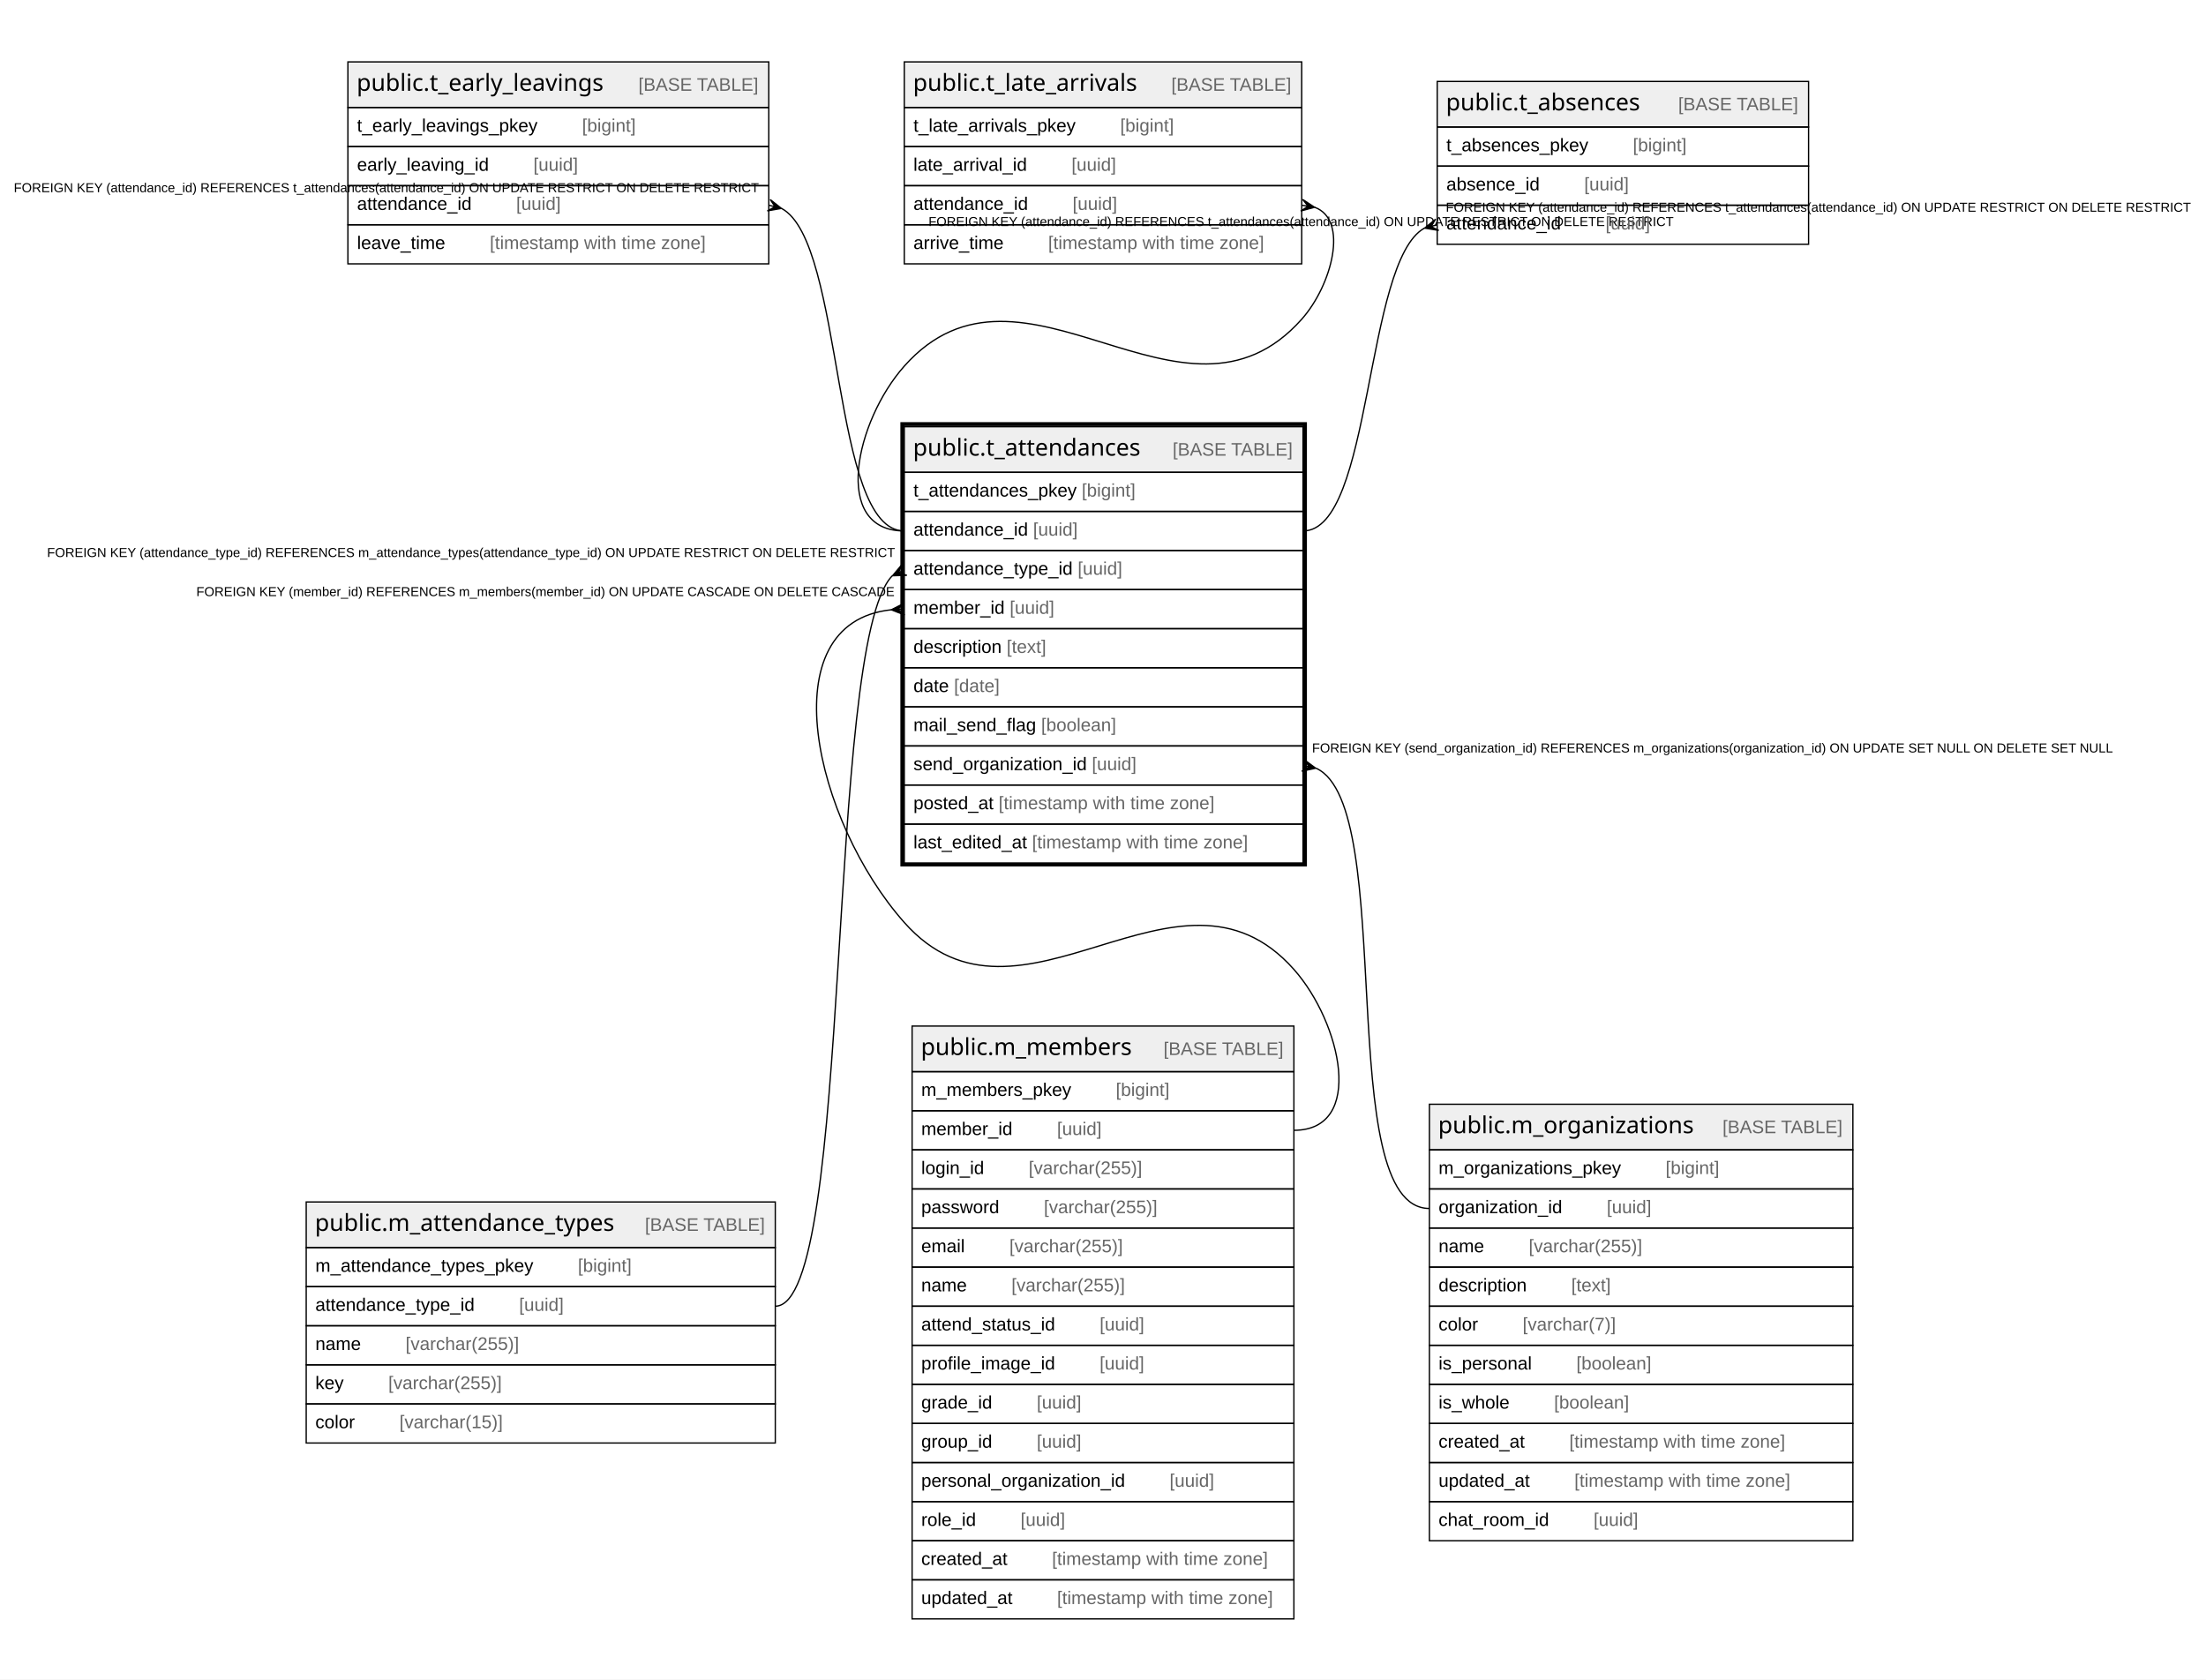
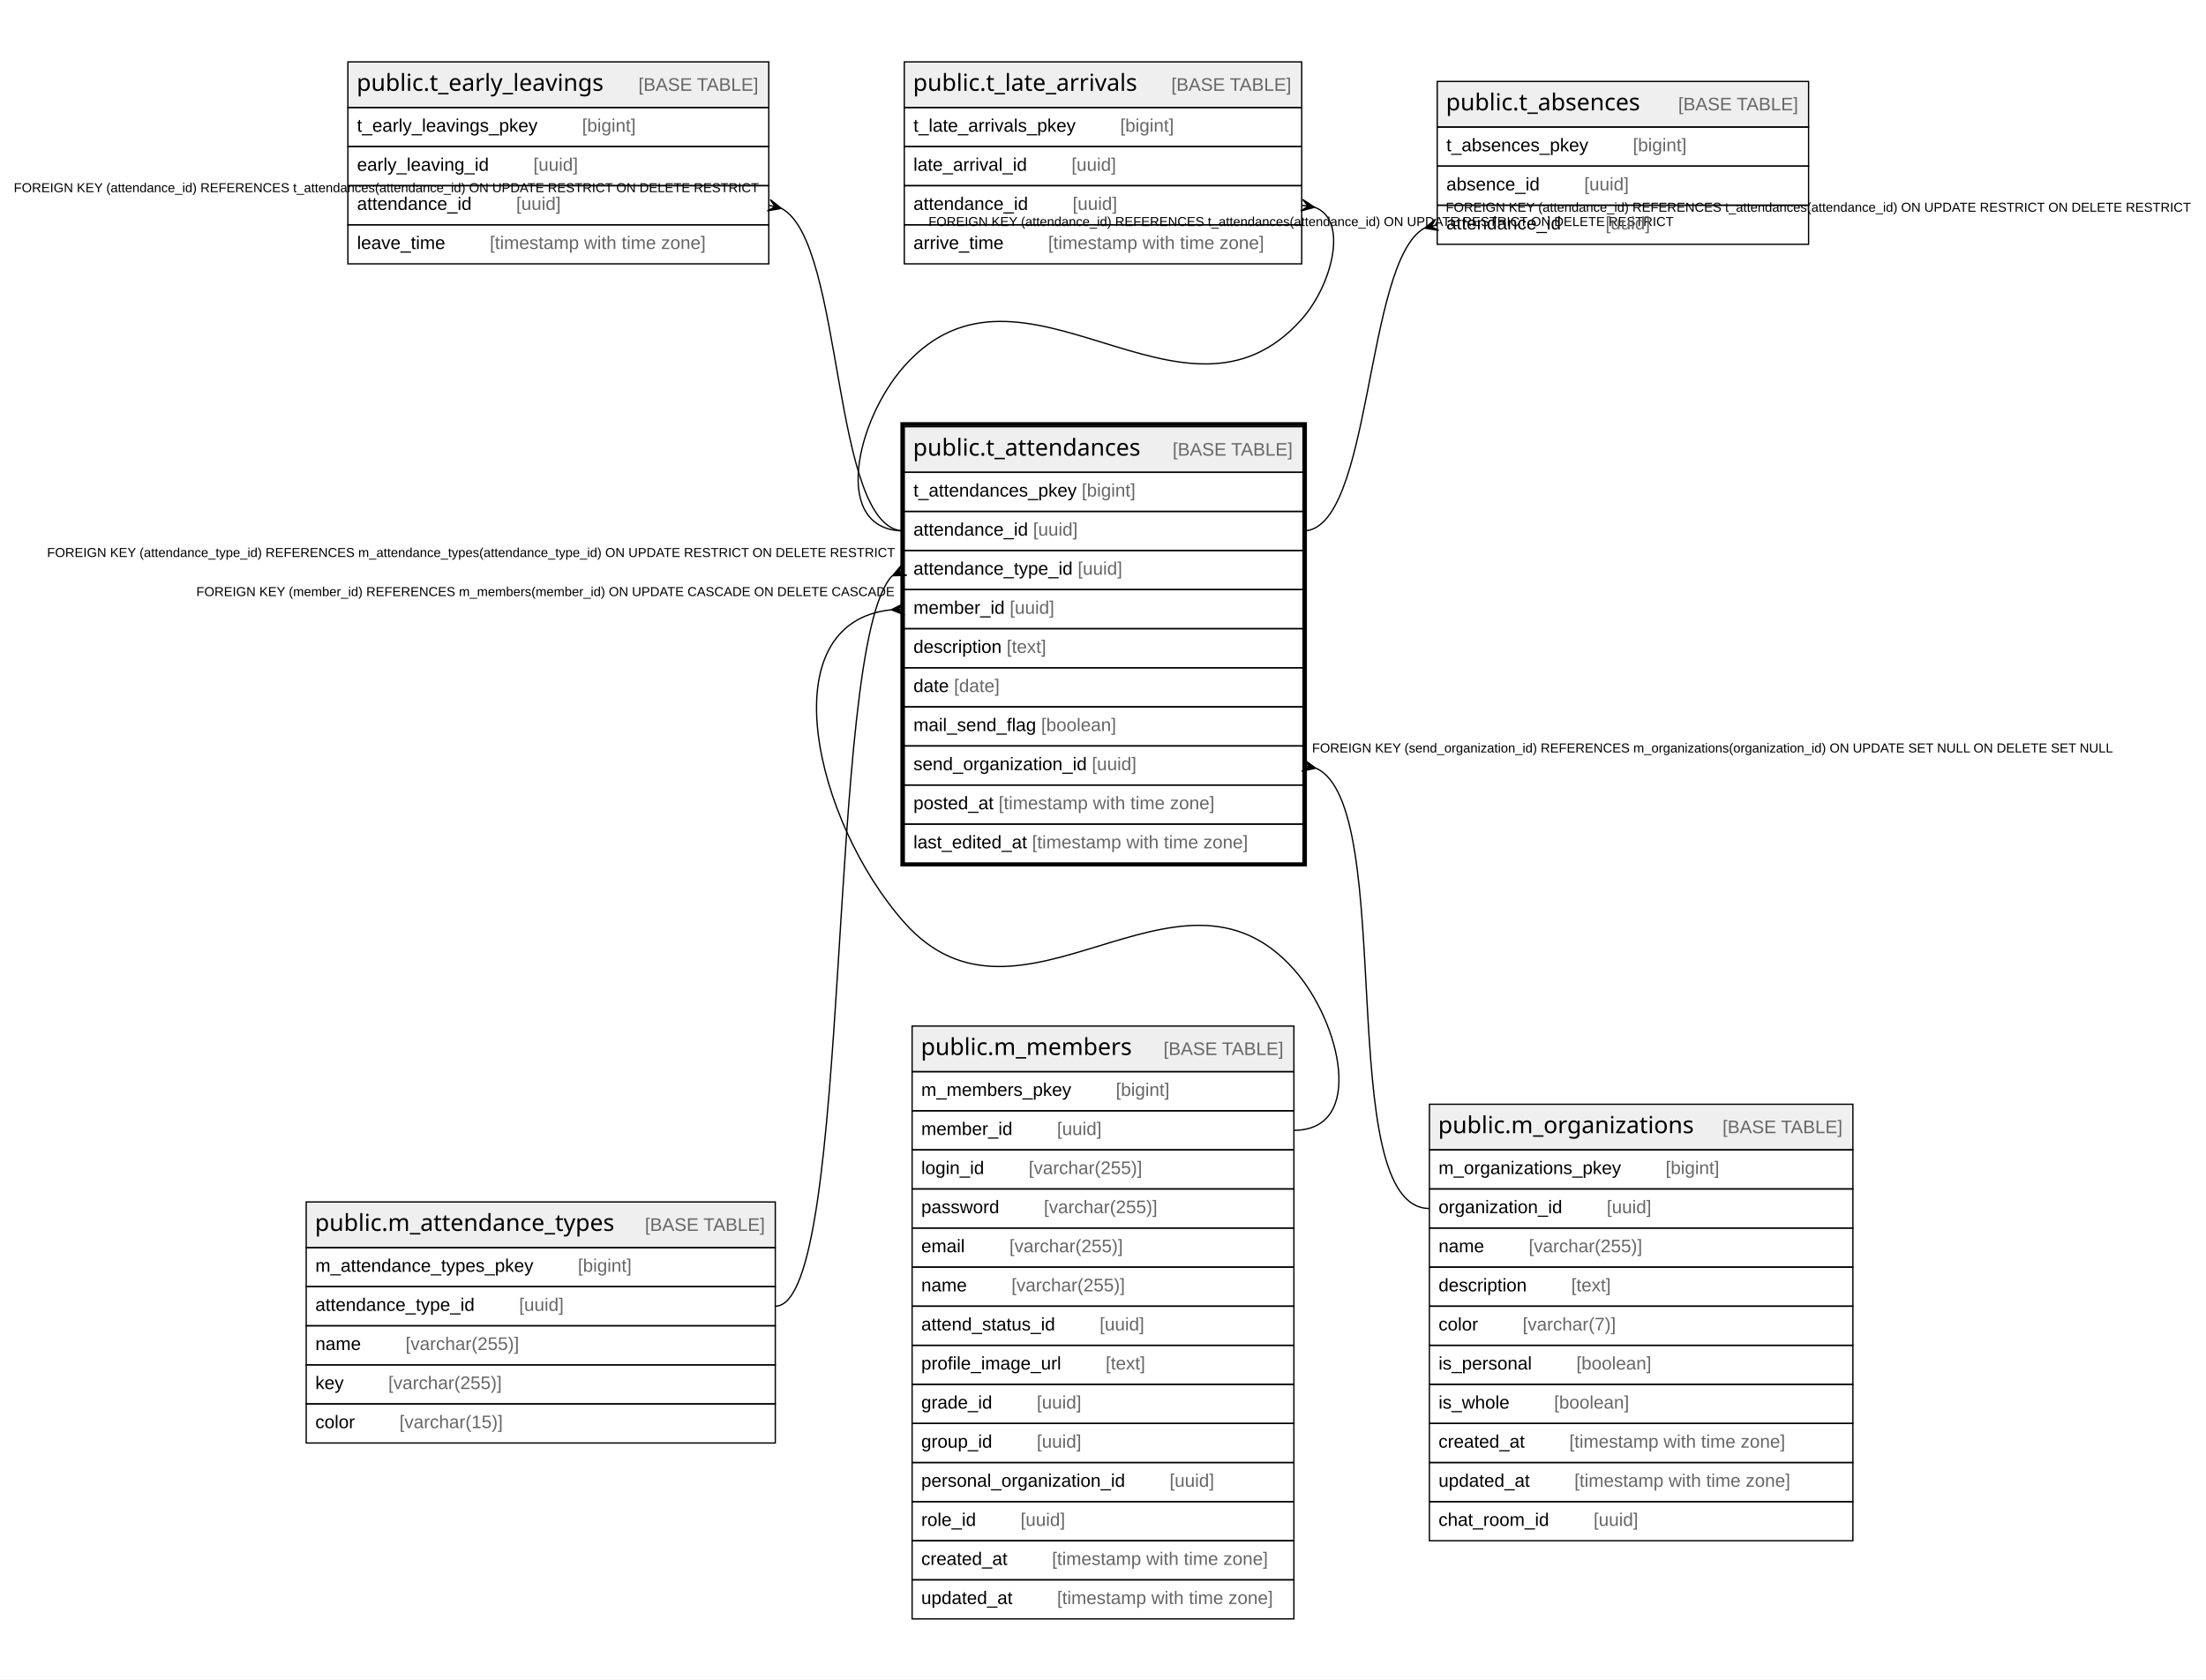
<svg xmlns="http://www.w3.org/2000/svg" width="1693pt" height="1289pt" viewBox="0.00 0.00 1693.00 1289.00">
  <g id="graph0" class="graph" transform="scale(1 1) rotate(0) translate(4 1285)">
    <polygon fill="#ffffff" stroke="transparent" points="-4,4 -4,-1285 1689,-1285 1689,4 -4,4" />
    <g id="node1" class="node">
      <polygon fill="#efefef" stroke="transparent" points="690,-922.5 690,-957.5 996,-957.5 996,-922.5 690,-922.5" />
      <polygon fill="none" stroke="#000000" points="690,-922.5 690,-957.5 996,-957.5 996,-922.5 690,-922.5" />
      <text text-anchor="start" x="696.683" y="-935.3" font-family="Arial Bold" font-size="18.00" fill="#000000">public.t_attendances</text>
      <text text-anchor="start" x="861.749" y="-935.3" font-family="Arial" font-size="14.00" fill="#000000">    </text>
      <text text-anchor="start" x="895.953" y="-935.3" font-family="Arial" font-size="14.00" fill="#666666">[BASE TABLE]</text>
      <polygon fill="none" stroke="#000000" points="690,-892.5 690,-922.5 996,-922.5 996,-892.5 690,-892.5" />
      <text text-anchor="start" x="697" y="-903.9" font-family="Arial" font-size="14.00" fill="#000000">t_attendances_pkey </text>
      <text text-anchor="start" x="826.171" y="-903.9" font-family="Arial" font-size="14.00" fill="#666666">[bigint]</text>
      <polygon fill="none" stroke="#000000" points="690,-862.5 690,-892.5 996,-892.5 996,-862.5 690,-862.5" />
      <text text-anchor="start" x="697" y="-873.9" font-family="Arial" font-size="14.00" fill="#000000">attendance_id </text>
      <text text-anchor="start" x="788.822" y="-873.9" font-family="Arial" font-size="14.00" fill="#666666">[uuid]</text>
      <polygon fill="none" stroke="#000000" points="690,-832.5 690,-862.5 996,-862.5 996,-832.5 690,-832.5" />
      <text text-anchor="start" x="697" y="-843.9" font-family="Arial" font-size="14.00" fill="#000000">attendance_type_id </text>
      <text text-anchor="start" x="823.06" y="-843.9" font-family="Arial" font-size="14.00" fill="#666666">[uuid]</text>
      <polygon fill="none" stroke="#000000" points="690,-802.5 690,-832.5 996,-832.5 996,-802.5 690,-802.5" />
      <text text-anchor="start" x="697" y="-813.9" font-family="Arial" font-size="14.00" fill="#000000">member_id </text>
      <text text-anchor="start" x="770.892" y="-813.9" font-family="Arial" font-size="14.00" fill="#666666">[uuid]</text>
      <polygon fill="none" stroke="#000000" points="690,-772.5 690,-802.5 996,-802.5 996,-772.5 690,-772.5" />
      <text text-anchor="start" x="697" y="-783.9" font-family="Arial" font-size="14.00" fill="#000000">description </text>
      <text text-anchor="start" x="768.568" y="-783.9" font-family="Arial" font-size="14.00" fill="#666666">[text]</text>
      <polygon fill="none" stroke="#000000" points="690,-742.5 690,-772.5 996,-772.5 996,-742.5 690,-742.5" />
      <text text-anchor="start" x="697" y="-753.9" font-family="Arial" font-size="14.00" fill="#000000">date </text>
      <text text-anchor="start" x="728.129" y="-753.9" font-family="Arial" font-size="14.00" fill="#666666">[date]</text>
      <polygon fill="none" stroke="#000000" points="690,-712.5 690,-742.5 996,-742.5 996,-712.5 690,-712.5" />
      <text text-anchor="start" x="697" y="-723.9" font-family="Arial" font-size="14.00" fill="#000000">mail_send_flag </text>
      <text text-anchor="start" x="795.022" y="-723.9" font-family="Arial" font-size="14.00" fill="#666666">[boolean]</text>
      <polygon fill="none" stroke="#000000" points="690,-682.5 690,-712.5 996,-712.5 996,-682.5 690,-682.5" />
      <text text-anchor="start" x="697" y="-693.9" font-family="Arial" font-size="14.00" fill="#000000">send_organization_id </text>
      <text text-anchor="start" x="833.935" y="-693.9" font-family="Arial" font-size="14.00" fill="#666666">[uuid]</text>
      <polygon fill="none" stroke="#000000" points="690,-652.5 690,-682.5 996,-682.5 996,-652.5 690,-652.5" />
      <text text-anchor="start" x="697" y="-663.9" font-family="Arial" font-size="14.00" fill="#000000">posted_at </text>
      <text text-anchor="start" x="762.367" y="-663.9" font-family="Arial" font-size="14.00" fill="#666666">[timestamp with time zone]</text>
      <polygon fill="none" stroke="#000000" points="690,-622.5 690,-652.5 996,-652.5 996,-622.5 690,-622.5" />
      <text text-anchor="start" x="697" y="-633.9" font-family="Arial" font-size="14.00" fill="#000000">last_edited_at </text>
      <text text-anchor="start" x="788.036" y="-633.9" font-family="Arial" font-size="14.00" fill="#666666">[timestamp with time zone]</text>
      <polygon fill="none" stroke="#000000" stroke-width="3" points="688.5,-621.5 688.5,-959.5 997.5,-959.5 997.5,-621.5 688.5,-621.5" />
    </g>
    <g id="node5" class="node">
      <polygon fill="#efefef" stroke="transparent" points="231,-327.5 231,-362.5 591,-362.5 591,-327.5 231,-327.5" />
      <polygon fill="none" stroke="#000000" points="231,-327.5 231,-362.5 591,-362.5 591,-327.5 231,-327.5" />
      <text text-anchor="start" x="237.678" y="-340.3" font-family="Arial Bold" font-size="18.00" fill="#000000">public.m_attendance_types</text>
      <text text-anchor="start" x="456.754" y="-340.3" font-family="Arial" font-size="14.00" fill="#000000">    </text>
      <text text-anchor="start" x="490.959" y="-340.3" font-family="Arial" font-size="14.00" fill="#666666">[BASE TABLE]</text>
      <polygon fill="none" stroke="#000000" points="231,-297.5 231,-327.5 591,-327.5 591,-297.5 231,-297.5" />
      <text text-anchor="start" x="238" y="-308.9" font-family="Arial" font-size="14.00" fill="#000000">m_attendance_types_pkey    </text>
      <text text-anchor="start" x="439.494" y="-308.9" font-family="Arial" font-size="14.00" fill="#666666">[bigint]</text>
      <polygon fill="none" stroke="#000000" points="231,-267.5 231,-297.5 591,-297.5 591,-267.5 231,-267.5" />
      <text text-anchor="start" x="238" y="-278.9" font-family="Arial" font-size="14.00" fill="#000000">attendance_type_id    </text>
      <text text-anchor="start" x="394.374" y="-278.9" font-family="Arial" font-size="14.00" fill="#666666">[uuid]</text>
      <polygon fill="none" stroke="#000000" points="231,-237.5 231,-267.5 591,-267.5 591,-237.5 231,-237.5" />
      <text text-anchor="start" x="238" y="-248.9" font-family="Arial" font-size="14.00" fill="#000000">name    </text>
      <text text-anchor="start" x="307.213" y="-248.9" font-family="Arial" font-size="14.00" fill="#666666">[varchar(255)]</text>
      <polygon fill="none" stroke="#000000" points="231,-207.5 231,-237.5 591,-237.5 591,-207.5 231,-207.5" />
      <text text-anchor="start" x="238" y="-218.9" font-family="Arial" font-size="14.00" fill="#000000">key    </text>
      <text text-anchor="start" x="293.987" y="-218.9" font-family="Arial" font-size="14.00" fill="#666666">[varchar(255)]</text>
      <polygon fill="none" stroke="#000000" points="231,-177.5 231,-207.5 591,-207.5 591,-177.5 231,-177.5" />
      <text text-anchor="start" x="238" y="-188.9" font-family="Arial" font-size="14.00" fill="#000000">color    </text>
      <text text-anchor="start" x="302.537" y="-188.9" font-family="Arial" font-size="14.00" fill="#666666">[varchar(15)]</text>
    </g>
    <g id="edge4" class="edge">
      <path fill="none" stroke="#000000" d="M680.659,-842.952C629.012,-789.481 651.373,-282.5 591,-282.5" />
      <polygon fill="#000000" stroke="#000000" points="681.009,-843.122 688.03,-851.546 685.505,-845.311 690,-847.5 690,-847.5 690,-847.5 685.505,-845.311 691.97,-843.454 681.009,-843.122 681.009,-843.122" />
      <text text-anchor="start" x="32.117" y="-857.5" font-family="Arial" font-size="10.00" fill="#000000">FOREIGN KEY (attendance_type_id) REFERENCES m_attendance_types(attendance_type_id) ON UPDATE RESTRICT ON DELETE RESTRICT</text>
    </g>
    <g id="node6" class="node">
      <polygon fill="#efefef" stroke="transparent" points="696,-462.5 696,-497.5 989,-497.5 989,-462.5 696,-462.5" />
      <polygon fill="none" stroke="#000000" points="696,-462.5 696,-497.5 989,-497.5 989,-462.5 696,-462.5" />
      <text text-anchor="start" x="702.715" y="-475.3" font-family="Arial Bold" font-size="18.00" fill="#000000">public.m_members</text>
      <text text-anchor="start" x="854.717" y="-475.3" font-family="Arial" font-size="14.00" fill="#000000">    </text>
      <text text-anchor="start" x="888.922" y="-475.3" font-family="Arial" font-size="14.00" fill="#666666">[BASE TABLE]</text>
      <polygon fill="none" stroke="#000000" points="696,-432.5 696,-462.5 989,-462.5 989,-432.5 696,-432.5" />
      <text text-anchor="start" x="703" y="-443.9" font-family="Arial" font-size="14.00" fill="#000000">m_members_pkey    </text>
      <text text-anchor="start" x="852.325" y="-443.9" font-family="Arial" font-size="14.00" fill="#666666">[bigint]</text>
      <polygon fill="none" stroke="#000000" points="696,-402.5 696,-432.5 989,-432.5 989,-402.5 696,-402.5" />
      <text text-anchor="start" x="703" y="-413.9" font-family="Arial" font-size="14.00" fill="#000000">member_id    </text>
      <text text-anchor="start" x="807.206" y="-413.9" font-family="Arial" font-size="14.00" fill="#666666">[uuid]</text>
      <polygon fill="none" stroke="#000000" points="696,-372.5 696,-402.5 989,-402.5 989,-372.5 696,-372.5" />
      <text text-anchor="start" x="703" y="-383.9" font-family="Arial" font-size="14.00" fill="#000000">login_id    </text>
      <text text-anchor="start" x="785.438" y="-383.9" font-family="Arial" font-size="14.00" fill="#666666">[varchar(255)]</text>
      <polygon fill="none" stroke="#000000" points="696,-342.5 696,-372.5 989,-372.5 989,-342.5 696,-342.5" />
      <text text-anchor="start" x="703" y="-353.9" font-family="Arial" font-size="14.00" fill="#000000">password    </text>
      <text text-anchor="start" x="797.102" y="-353.9" font-family="Arial" font-size="14.00" fill="#666666">[varchar(255)]</text>
      <polygon fill="none" stroke="#000000" points="696,-312.5 696,-342.5 989,-342.5 989,-312.5 696,-312.5" />
      <text text-anchor="start" x="703" y="-323.9" font-family="Arial" font-size="14.00" fill="#000000">email    </text>
      <text text-anchor="start" x="770.644" y="-323.9" font-family="Arial" font-size="14.00" fill="#666666">[varchar(255)]</text>
      <polygon fill="none" stroke="#000000" points="696,-282.5 696,-312.5 989,-312.5 989,-282.5 696,-282.5" />
      <text text-anchor="start" x="703" y="-293.9" font-family="Arial" font-size="14.00" fill="#000000">name    </text>
      <text text-anchor="start" x="772.213" y="-293.9" font-family="Arial" font-size="14.00" fill="#666666">[varchar(255)]</text>
      <polygon fill="none" stroke="#000000" points="696,-252.5 696,-282.5 989,-282.5 989,-252.5 696,-252.5" />
      <text text-anchor="start" x="703" y="-263.9" font-family="Arial" font-size="14.00" fill="#000000">attend_status_id    </text>
      <text text-anchor="start" x="839.917" y="-263.9" font-family="Arial" font-size="14.00" fill="#666666">[uuid]</text>
      <polygon fill="none" stroke="#000000" points="696,-222.5 696,-252.5 989,-252.5 989,-222.5 696,-222.5" />
-       <text text-anchor="start" x="703" y="-233.9" font-family="Arial" font-size="14.00" fill="#000000">profile_image_id    </text>
-       <text text-anchor="start" x="839.886" y="-233.9" font-family="Arial" font-size="14.00" fill="#666666">[uuid]</text>
+       <text text-anchor="start" x="703" y="-233.9" font-family="Arial" font-size="14.00" fill="#000000">profile_image_url    </text>
+       <text text-anchor="start" x="844.547" y="-233.9" font-family="Arial" font-size="14.00" fill="#666666">[text]</text>
      <polygon fill="none" stroke="#000000" points="696,-192.5 696,-222.5 989,-222.5 989,-192.5 696,-192.5" />
      <text text-anchor="start" x="703" y="-203.9" font-family="Arial" font-size="14.00" fill="#000000">grade_id    </text>
      <text text-anchor="start" x="791.668" y="-203.9" font-family="Arial" font-size="14.00" fill="#666666">[uuid]</text>
      <polygon fill="none" stroke="#000000" points="696,-162.5 696,-192.5 989,-192.5 989,-162.5 696,-162.5" />
      <text text-anchor="start" x="703" y="-173.9" font-family="Arial" font-size="14.00" fill="#000000">group_id    </text>
      <text text-anchor="start" x="791.668" y="-173.9" font-family="Arial" font-size="14.00" fill="#666666">[uuid]</text>
      <polygon fill="none" stroke="#000000" points="696,-132.5 696,-162.5 989,-162.5 989,-132.5 696,-132.5" />
      <text text-anchor="start" x="703" y="-143.9" font-family="Arial" font-size="14.00" fill="#000000">personal_organization_id    </text>
      <text text-anchor="start" x="893.582" y="-143.9" font-family="Arial" font-size="14.00" fill="#666666">[uuid]</text>
      <polygon fill="none" stroke="#000000" points="696,-102.5 696,-132.5 989,-132.5 989,-102.5 696,-102.5" />
      <text text-anchor="start" x="703" y="-113.9" font-family="Arial" font-size="14.00" fill="#000000">role_id    </text>
      <text text-anchor="start" x="779.209" y="-113.9" font-family="Arial" font-size="14.00" fill="#666666">[uuid]</text>
      <polygon fill="none" stroke="#000000" points="696,-72.5 696,-102.5 989,-102.5 989,-72.5 696,-72.5" />
      <text text-anchor="start" x="703" y="-83.9" font-family="Arial" font-size="14.00" fill="#000000">created_at    </text>
      <text text-anchor="start" x="803.342" y="-83.9" font-family="Arial" font-size="14.00" fill="#666666">[timestamp with time zone]</text>
      <polygon fill="none" stroke="#000000" points="696,-42.5 696,-72.5 989,-72.5 989,-42.5 696,-42.5" />
      <text text-anchor="start" x="703" y="-53.9" font-family="Arial" font-size="14.00" fill="#000000">updated_at    </text>
      <text text-anchor="start" x="807.247" y="-53.9" font-family="Arial" font-size="14.00" fill="#666666">[timestamp with time zone]</text>
    </g>
    <g id="edge5" class="edge">
      <path fill="none" stroke="#000000" d="M679.821,-816.978C585.538,-806.929 621.434,-654.317 690,-577 778.808,-476.858 900.192,-641.143 989,-541 1025.419,-499.933 1043.889,-417.5 989,-417.5" />
      <polygon fill="#000000" stroke="#000000" points="680.013,-816.988 689.769,-821.994 685.007,-817.244 690,-817.5 690,-817.5 690,-817.5 685.007,-817.244 690.231,-813.006 680.013,-816.988 680.013,-816.988" />
      <text text-anchor="start" x="146.67" y="-827.5" font-family="Arial" font-size="10.00" fill="#000000">FOREIGN KEY (member_id) REFERENCES m_members(member_id) ON UPDATE CASCADE ON DELETE CASCADE</text>
    </g>
    <g id="node7" class="node">
      <polygon fill="#efefef" stroke="transparent" points="1093,-402.5 1093,-437.5 1418,-437.5 1418,-402.5 1093,-402.5" />
      <polygon fill="none" stroke="#000000" points="1093,-402.5 1093,-437.5 1418,-437.5 1418,-402.5 1093,-402.5" />
      <text text-anchor="start" x="1099.699" y="-415.3" font-family="Arial Bold" font-size="18.00" fill="#000000">public.m_organizations</text>
      <text text-anchor="start" x="1283.733" y="-415.3" font-family="Arial" font-size="14.00" fill="#000000">    </text>
      <text text-anchor="start" x="1317.938" y="-415.3" font-family="Arial" font-size="14.00" fill="#666666">[BASE TABLE]</text>
      <polygon fill="none" stroke="#000000" points="1093,-372.5 1093,-402.5 1418,-402.5 1418,-372.5 1093,-372.5" />
      <text text-anchor="start" x="1100" y="-383.9" font-family="Arial" font-size="14.00" fill="#000000">m_organizations_pkey    </text>
      <text text-anchor="start" x="1274.238" y="-383.9" font-family="Arial" font-size="14.00" fill="#666666">[bigint]</text>
      <polygon fill="none" stroke="#000000" points="1093,-342.5 1093,-372.5 1418,-372.5 1418,-342.5 1093,-342.5" />
      <text text-anchor="start" x="1100" y="-353.9" font-family="Arial" font-size="14.00" fill="#000000">organization_id    </text>
      <text text-anchor="start" x="1229.119" y="-353.9" font-family="Arial" font-size="14.00" fill="#666666">[uuid]</text>
      <polygon fill="none" stroke="#000000" points="1093,-312.5 1093,-342.5 1418,-342.5 1418,-312.5 1093,-312.5" />
      <text text-anchor="start" x="1100" y="-323.9" font-family="Arial" font-size="14.00" fill="#000000">name    </text>
      <text text-anchor="start" x="1169.213" y="-323.9" font-family="Arial" font-size="14.00" fill="#666666">[varchar(255)]</text>
      <polygon fill="none" stroke="#000000" points="1093,-282.5 1093,-312.5 1418,-312.5 1418,-282.5 1093,-282.5" />
      <text text-anchor="start" x="1100" y="-293.9" font-family="Arial" font-size="14.00" fill="#000000">description    </text>
      <text text-anchor="start" x="1201.882" y="-293.9" font-family="Arial" font-size="14.00" fill="#666666">[text]</text>
      <polygon fill="none" stroke="#000000" points="1093,-252.5 1093,-282.5 1418,-282.5 1418,-252.5 1093,-252.5" />
      <text text-anchor="start" x="1100" y="-263.9" font-family="Arial" font-size="14.00" fill="#000000">color    </text>
      <text text-anchor="start" x="1164.537" y="-263.9" font-family="Arial" font-size="14.00" fill="#666666">[varchar(7)]</text>
      <polygon fill="none" stroke="#000000" points="1093,-222.5 1093,-252.5 1418,-252.5 1418,-222.5 1093,-222.5" />
      <text text-anchor="start" x="1100" y="-233.9" font-family="Arial" font-size="14.00" fill="#000000">is_personal    </text>
      <text text-anchor="start" x="1205.774" y="-233.9" font-family="Arial" font-size="14.00" fill="#666666">[boolean]</text>
      <polygon fill="none" stroke="#000000" points="1093,-192.5 1093,-222.5 1418,-222.5 1418,-192.5 1093,-192.5" />
      <text text-anchor="start" x="1100" y="-203.9" font-family="Arial" font-size="14.00" fill="#000000">is_whole    </text>
      <text text-anchor="start" x="1188.655" y="-203.9" font-family="Arial" font-size="14.00" fill="#666666">[boolean]</text>
      <polygon fill="none" stroke="#000000" points="1093,-162.5 1093,-192.5 1418,-192.5 1418,-162.5 1093,-162.5" />
      <text text-anchor="start" x="1100" y="-173.9" font-family="Arial" font-size="14.00" fill="#000000">created_at    </text>
      <text text-anchor="start" x="1200.342" y="-173.9" font-family="Arial" font-size="14.00" fill="#666666">[timestamp with time zone]</text>
      <polygon fill="none" stroke="#000000" points="1093,-132.5 1093,-162.5 1418,-162.5 1418,-132.5 1093,-132.5" />
      <text text-anchor="start" x="1100" y="-143.9" font-family="Arial" font-size="14.00" fill="#000000">updated_at    </text>
      <text text-anchor="start" x="1204.247" y="-143.9" font-family="Arial" font-size="14.00" fill="#666666">[timestamp with time zone]</text>
      <polygon fill="none" stroke="#000000" points="1093,-102.5 1093,-132.5 1418,-132.5 1418,-102.5 1093,-102.5" />
      <text text-anchor="start" x="1100" y="-113.9" font-family="Arial" font-size="14.00" fill="#000000">chat_room_id    </text>
      <text text-anchor="start" x="1219.001" y="-113.9" font-family="Arial" font-size="14.00" fill="#666666">[uuid]</text>
    </g>
    <g id="edge6" class="edge">
      <path fill="none" stroke="#000000" d="M1006.163,-695.329C1069.237,-666.372 1018.113,-357.5 1093,-357.5" />
      <polygon fill="#000000" stroke="#000000" points="1005.779,-695.411 995.06,-693.099 1000.89,-696.455 996,-697.5 996,-697.5 996,-697.5 1000.89,-696.455 996.94,-701.901 1005.779,-695.411 1005.779,-695.411" />
      <text text-anchor="start" x="1002.91" y="-707.5" font-family="Arial" font-size="10.00" fill="#000000">FOREIGN KEY (send_organization_id) REFERENCES m_organizations(organization_id) ON UPDATE SET NULL ON DELETE SET NULL</text>
    </g>
    <g id="node2" class="node">
      <polygon fill="#efefef" stroke="transparent" points="263,-1202.5 263,-1237.5 586,-1237.5 586,-1202.5 263,-1202.5" />
      <polygon fill="none" stroke="#000000" points="263,-1202.5 263,-1237.5 586,-1237.5 586,-1202.5 263,-1202.5" />
      <text text-anchor="start" x="269.698" y="-1215.3" font-family="Arial Bold" font-size="18.00" fill="#000000">public.t_early_leavings</text>
      <text text-anchor="start" x="451.734" y="-1215.3" font-family="Arial" font-size="14.00" fill="#000000">    </text>
      <text text-anchor="start" x="485.939" y="-1215.3" font-family="Arial" font-size="14.00" fill="#666666">[BASE TABLE]</text>
      <polygon fill="none" stroke="#000000" points="263,-1172.5 263,-1202.5 586,-1202.5 586,-1172.5 263,-1172.5" />
      <text text-anchor="start" x="270" y="-1183.9" font-family="Arial" font-size="14.00" fill="#000000">t_early_leavings_pkey    </text>
      <text text-anchor="start" x="442.684" y="-1183.9" font-family="Arial" font-size="14.00" fill="#666666">[bigint]</text>
      <polygon fill="none" stroke="#000000" points="263,-1142.5 263,-1172.5 586,-1172.5 586,-1142.5 263,-1142.5" />
      <text text-anchor="start" x="270" y="-1153.9" font-family="Arial" font-size="14.00" fill="#000000">early_leaving_id    </text>
      <text text-anchor="start" x="405.335" y="-1153.9" font-family="Arial" font-size="14.00" fill="#666666">[uuid]</text>
      <polygon fill="none" stroke="#000000" points="263,-1112.5 263,-1142.5 586,-1142.5 586,-1112.5 263,-1112.5" />
      <text text-anchor="start" x="270" y="-1123.9" font-family="Arial" font-size="14.00" fill="#000000">attendance_id    </text>
      <text text-anchor="start" x="392.136" y="-1123.9" font-family="Arial" font-size="14.00" fill="#666666">[uuid]</text>
      <polygon fill="none" stroke="#000000" points="263,-1082.5 263,-1112.5 586,-1112.5 586,-1082.5 263,-1082.5" />
      <text text-anchor="start" x="270" y="-1093.9" font-family="Arial" font-size="14.00" fill="#000000">leave_time    </text>
      <text text-anchor="start" x="371.882" y="-1093.9" font-family="Arial" font-size="14.00" fill="#666666">[timestamp with time zone]</text>
    </g>
    <g id="edge1" class="edge">
      <path fill="none" stroke="#000000" d="M595.82,-1125.026C644.519,-1099.061 633.355,-877.5 690,-877.5" />
      <polygon fill="#000000" stroke="#000000" points="595.697,-1125.056 584.9,-1123.136 590.848,-1126.278 586,-1127.5 586,-1127.5 586,-1127.5 590.848,-1126.278 587.1,-1131.864 595.697,-1125.056 595.697,-1125.056" />
      <text text-anchor="start" x="6.575" y="-1137.5" font-family="Arial" font-size="10.00" fill="#000000">FOREIGN KEY (attendance_id) REFERENCES t_attendances(attendance_id) ON UPDATE RESTRICT ON DELETE RESTRICT</text>
    </g>
    <g id="node3" class="node">
      <polygon fill="#efefef" stroke="transparent" points="690,-1202.5 690,-1237.5 995,-1237.5 995,-1202.5 690,-1202.5" />
      <polygon fill="none" stroke="#000000" points="690,-1202.5 690,-1237.5 995,-1237.5 995,-1202.5 690,-1202.5" />
      <text text-anchor="start" x="696.707" y="-1215.3" font-family="Arial Bold" font-size="18.00" fill="#000000">public.t_late_arrivals</text>
      <text text-anchor="start" x="860.725" y="-1215.3" font-family="Arial" font-size="14.00" fill="#000000">    </text>
      <text text-anchor="start" x="894.93" y="-1215.3" font-family="Arial" font-size="14.00" fill="#666666">[BASE TABLE]</text>
      <polygon fill="none" stroke="#000000" points="690,-1172.5 690,-1202.5 995,-1202.5 995,-1172.5 690,-1172.5" />
      <text text-anchor="start" x="697" y="-1183.9" font-family="Arial" font-size="14.00" fill="#000000">t_late_arrivals_pkey    </text>
      <text text-anchor="start" x="855.67" y="-1183.9" font-family="Arial" font-size="14.00" fill="#666666">[bigint]</text>
      <polygon fill="none" stroke="#000000" points="690,-1142.5 690,-1172.5 995,-1172.5 995,-1142.5 690,-1142.5" />
      <text text-anchor="start" x="697" y="-1153.9" font-family="Arial" font-size="14.00" fill="#000000">late_arrival_id    </text>
      <text text-anchor="start" x="818.321" y="-1153.9" font-family="Arial" font-size="14.00" fill="#666666">[uuid]</text>
      <polygon fill="none" stroke="#000000" points="690,-1112.5 690,-1142.5 995,-1142.5 995,-1112.5 690,-1112.5" />
      <text text-anchor="start" x="697" y="-1123.9" font-family="Arial" font-size="14.00" fill="#000000">attendance_id    </text>
      <text text-anchor="start" x="819.136" y="-1123.9" font-family="Arial" font-size="14.00" fill="#666666">[uuid]</text>
      <polygon fill="none" stroke="#000000" points="690,-1082.5 690,-1112.5 995,-1112.5 995,-1082.5 690,-1082.5" />
      <text text-anchor="start" x="697" y="-1093.9" font-family="Arial" font-size="14.00" fill="#000000">arrive_time    </text>
      <text text-anchor="start" x="800.421" y="-1093.9" font-family="Arial" font-size="14.00" fill="#666666">[timestamp with time zone]</text>
    </g>
    <g id="edge2" class="edge">
      <path fill="none" stroke="#000000" d="M1004.944,-1125.91C1031.218,-1116.367 1018.314,-1066.227 995,-1040 904.316,-937.982 780.684,-1106.018 690,-1004 652.648,-961.979 633.778,-877.5 690,-877.5" />
      <polygon fill="#000000" stroke="#000000" points="1004.875,-1125.921 994.289,-1123.056 999.937,-1126.71 995,-1127.5 995,-1127.5 995,-1127.5 999.937,-1126.71 995.711,-1131.944 1004.875,-1125.921 1004.875,-1125.921" />
      <text text-anchor="start" x="708.576" y="-1111.5" font-family="Arial" font-size="10.00" fill="#000000">FOREIGN KEY (attendance_id) REFERENCES t_attendances(attendance_id) ON UPDATE RESTRICT ON DELETE RESTRICT</text>
    </g>
    <g id="node4" class="node">
      <polygon fill="#efefef" stroke="transparent" points="1099,-1187.5 1099,-1222.5 1384,-1222.5 1384,-1187.5 1099,-1187.5" />
      <polygon fill="none" stroke="#000000" points="1099,-1187.5 1099,-1222.5 1384,-1222.5 1384,-1187.5 1099,-1187.5" />
      <text text-anchor="start" x="1105.692" y="-1200.3" font-family="Arial Bold" font-size="18.00" fill="#000000">public.t_absences</text>
      <text text-anchor="start" x="1249.74" y="-1200.3" font-family="Arial" font-size="14.00" fill="#000000">    </text>
      <text text-anchor="start" x="1283.945" y="-1200.3" font-family="Arial" font-size="14.00" fill="#666666">[BASE TABLE]</text>
      <polygon fill="none" stroke="#000000" points="1099,-1157.5 1099,-1187.5 1384,-1187.5 1384,-1157.5 1099,-1157.5" />
      <text text-anchor="start" x="1106" y="-1168.9" font-family="Arial" font-size="14.00" fill="#000000">t_absences_pkey    </text>
      <text text-anchor="start" x="1249.139" y="-1168.9" font-family="Arial" font-size="14.00" fill="#666666">[bigint]</text>
      <polygon fill="none" stroke="#000000" points="1099,-1127.5 1099,-1157.5 1384,-1157.5 1384,-1127.5 1099,-1127.5" />
      <text text-anchor="start" x="1106" y="-1138.9" font-family="Arial" font-size="14.00" fill="#000000">absence_id    </text>
      <text text-anchor="start" x="1211.79" y="-1138.9" font-family="Arial" font-size="14.00" fill="#666666">[uuid]</text>
      <polygon fill="none" stroke="#000000" points="1099,-1097.5 1099,-1127.5 1384,-1127.5 1384,-1097.5 1099,-1097.5" />
      <text text-anchor="start" x="1106" y="-1108.9" font-family="Arial" font-size="14.00" fill="#000000">attendance_id    </text>
      <text text-anchor="start" x="1228.136" y="-1108.9" font-family="Arial" font-size="14.00" fill="#666666">[uuid]</text>
    </g>
    <g id="edge3" class="edge">
      <path fill="none" stroke="#000000" d="M1089.073,-1109.861C1043.096,-1084.043 1049.455,-877.5 996,-877.5" />
      <polygon fill="#000000" stroke="#000000" points="1089.336,-1109.93 1097.844,-1116.849 1094.168,-1111.215 1099,-1112.5 1099,-1112.5 1099,-1112.5 1094.168,-1111.215 1100.156,-1108.151 1089.336,-1109.93 1089.336,-1109.93" />
      <text text-anchor="start" x="1105.575" y="-1122.5" font-family="Arial" font-size="10.00" fill="#000000">FOREIGN KEY (attendance_id) REFERENCES t_attendances(attendance_id) ON UPDATE RESTRICT ON DELETE RESTRICT</text>
    </g>
  </g>
</svg>
